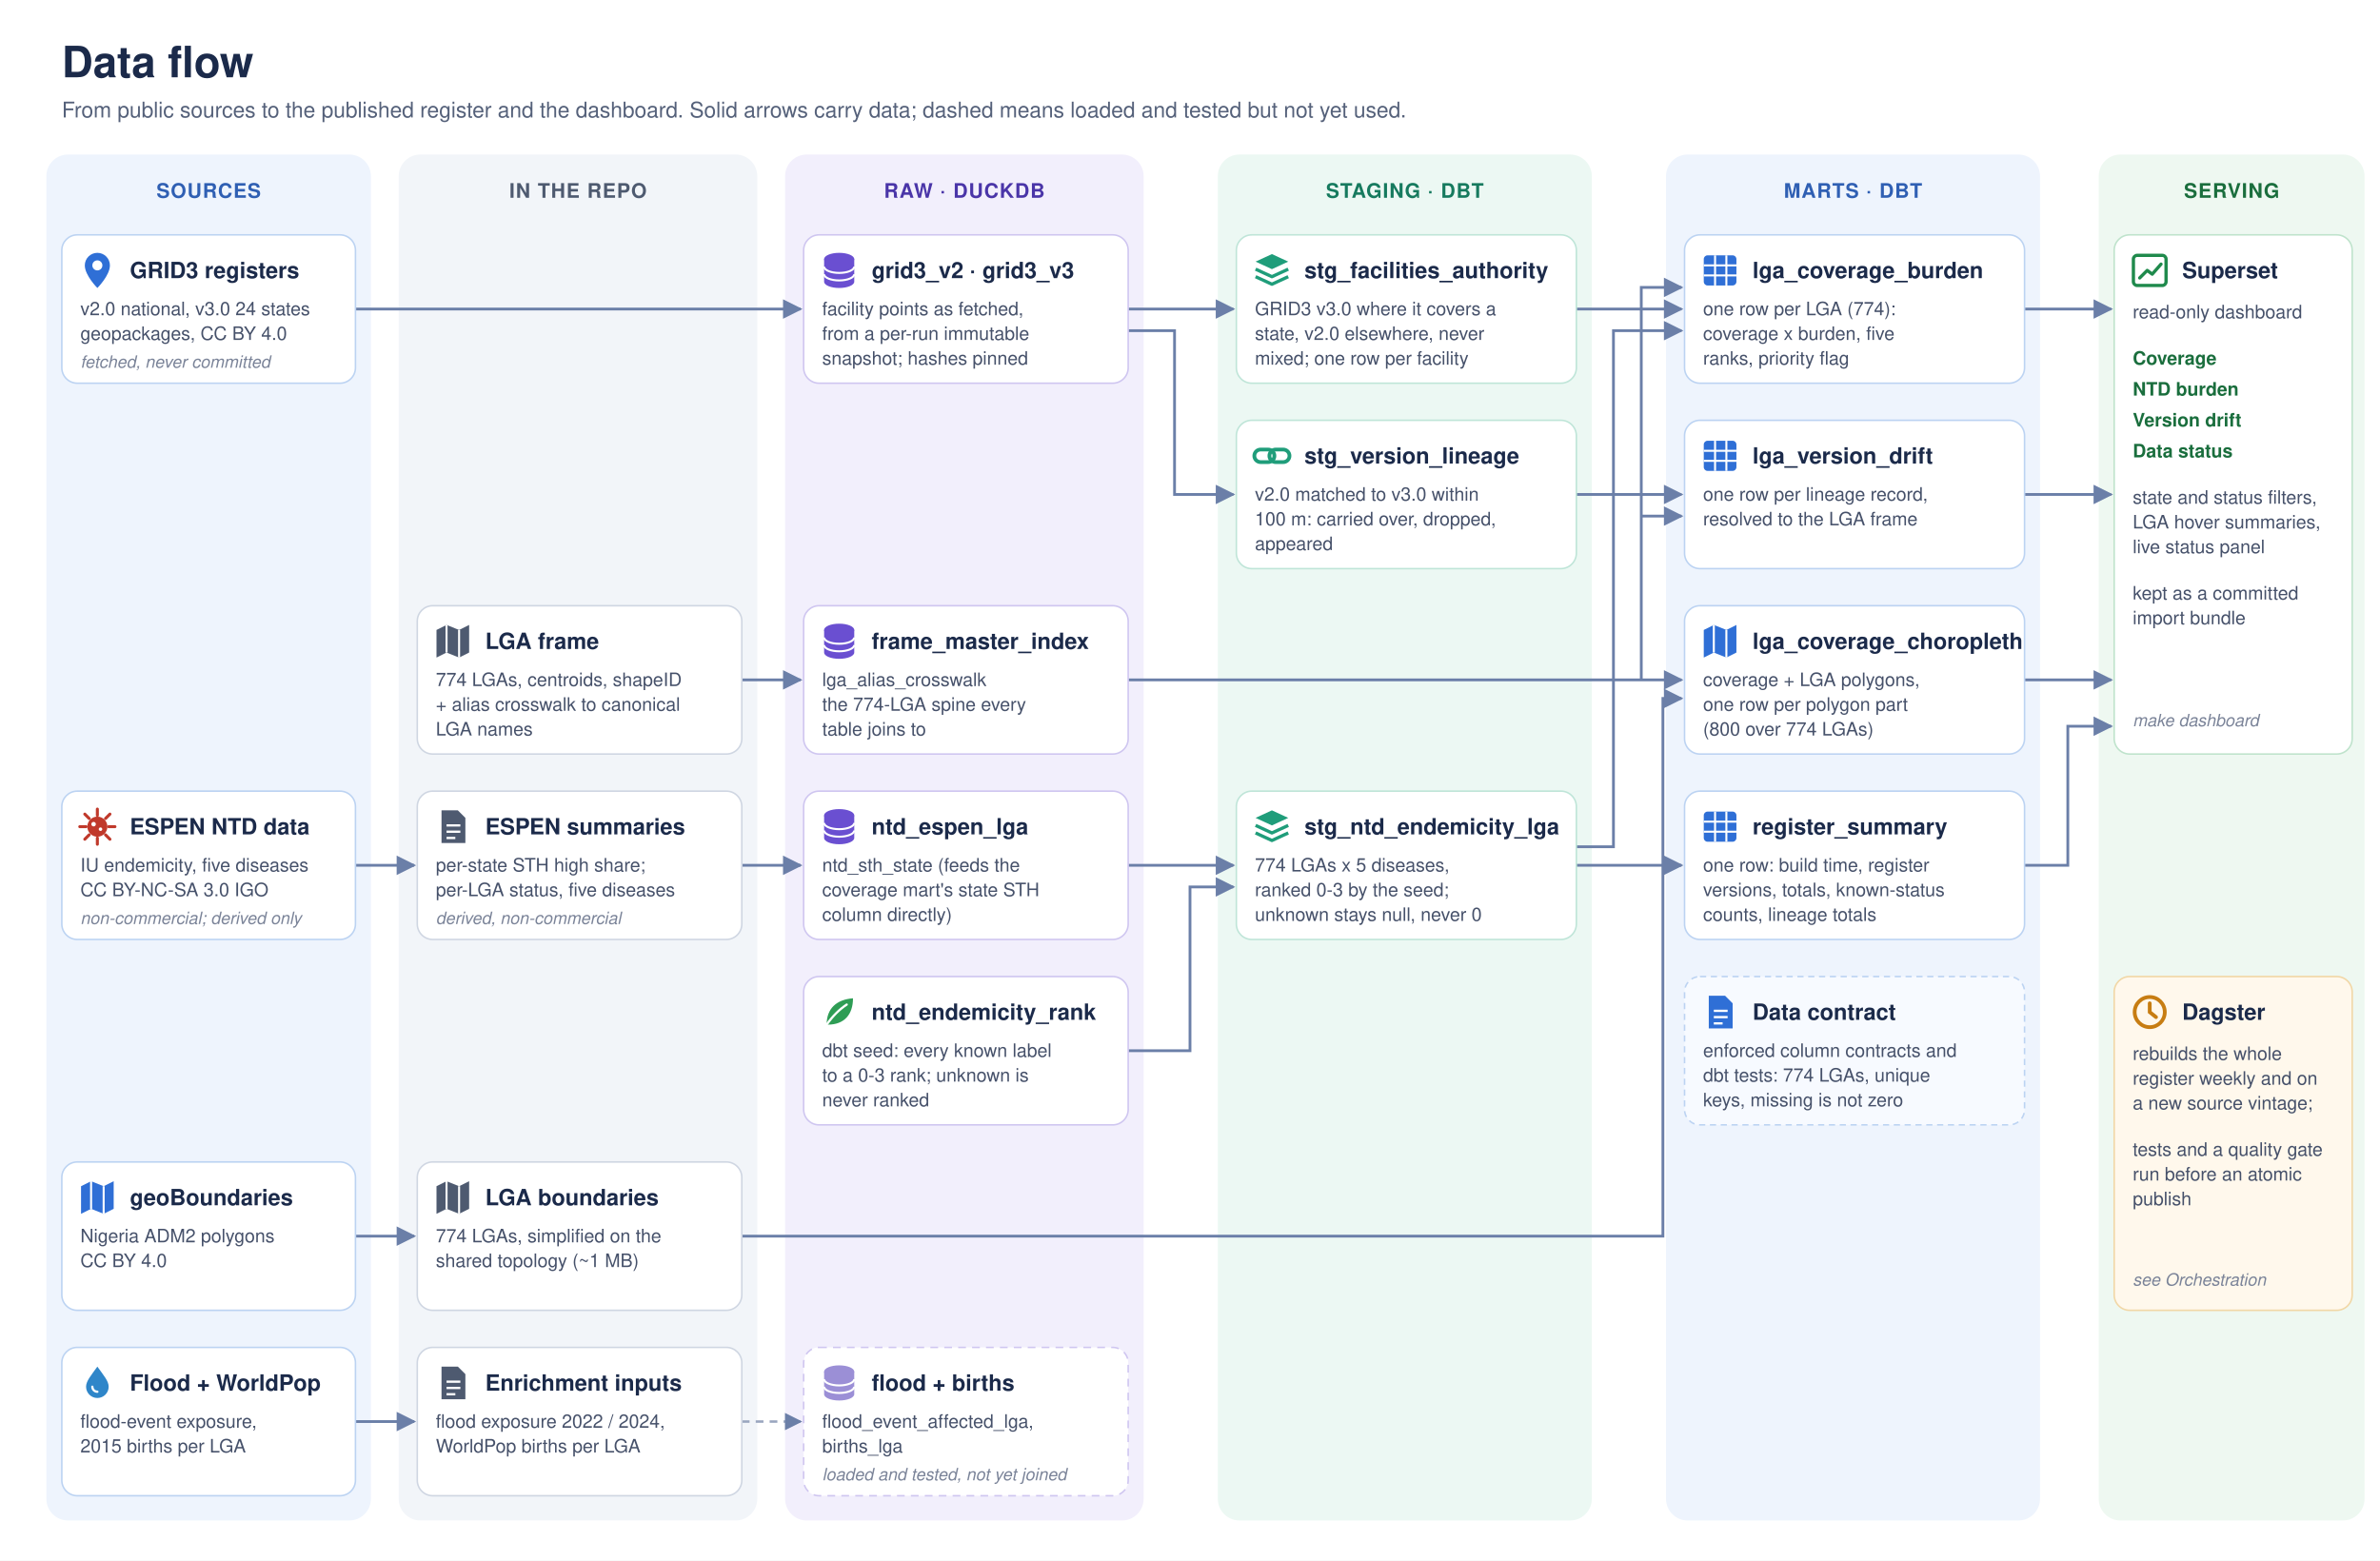
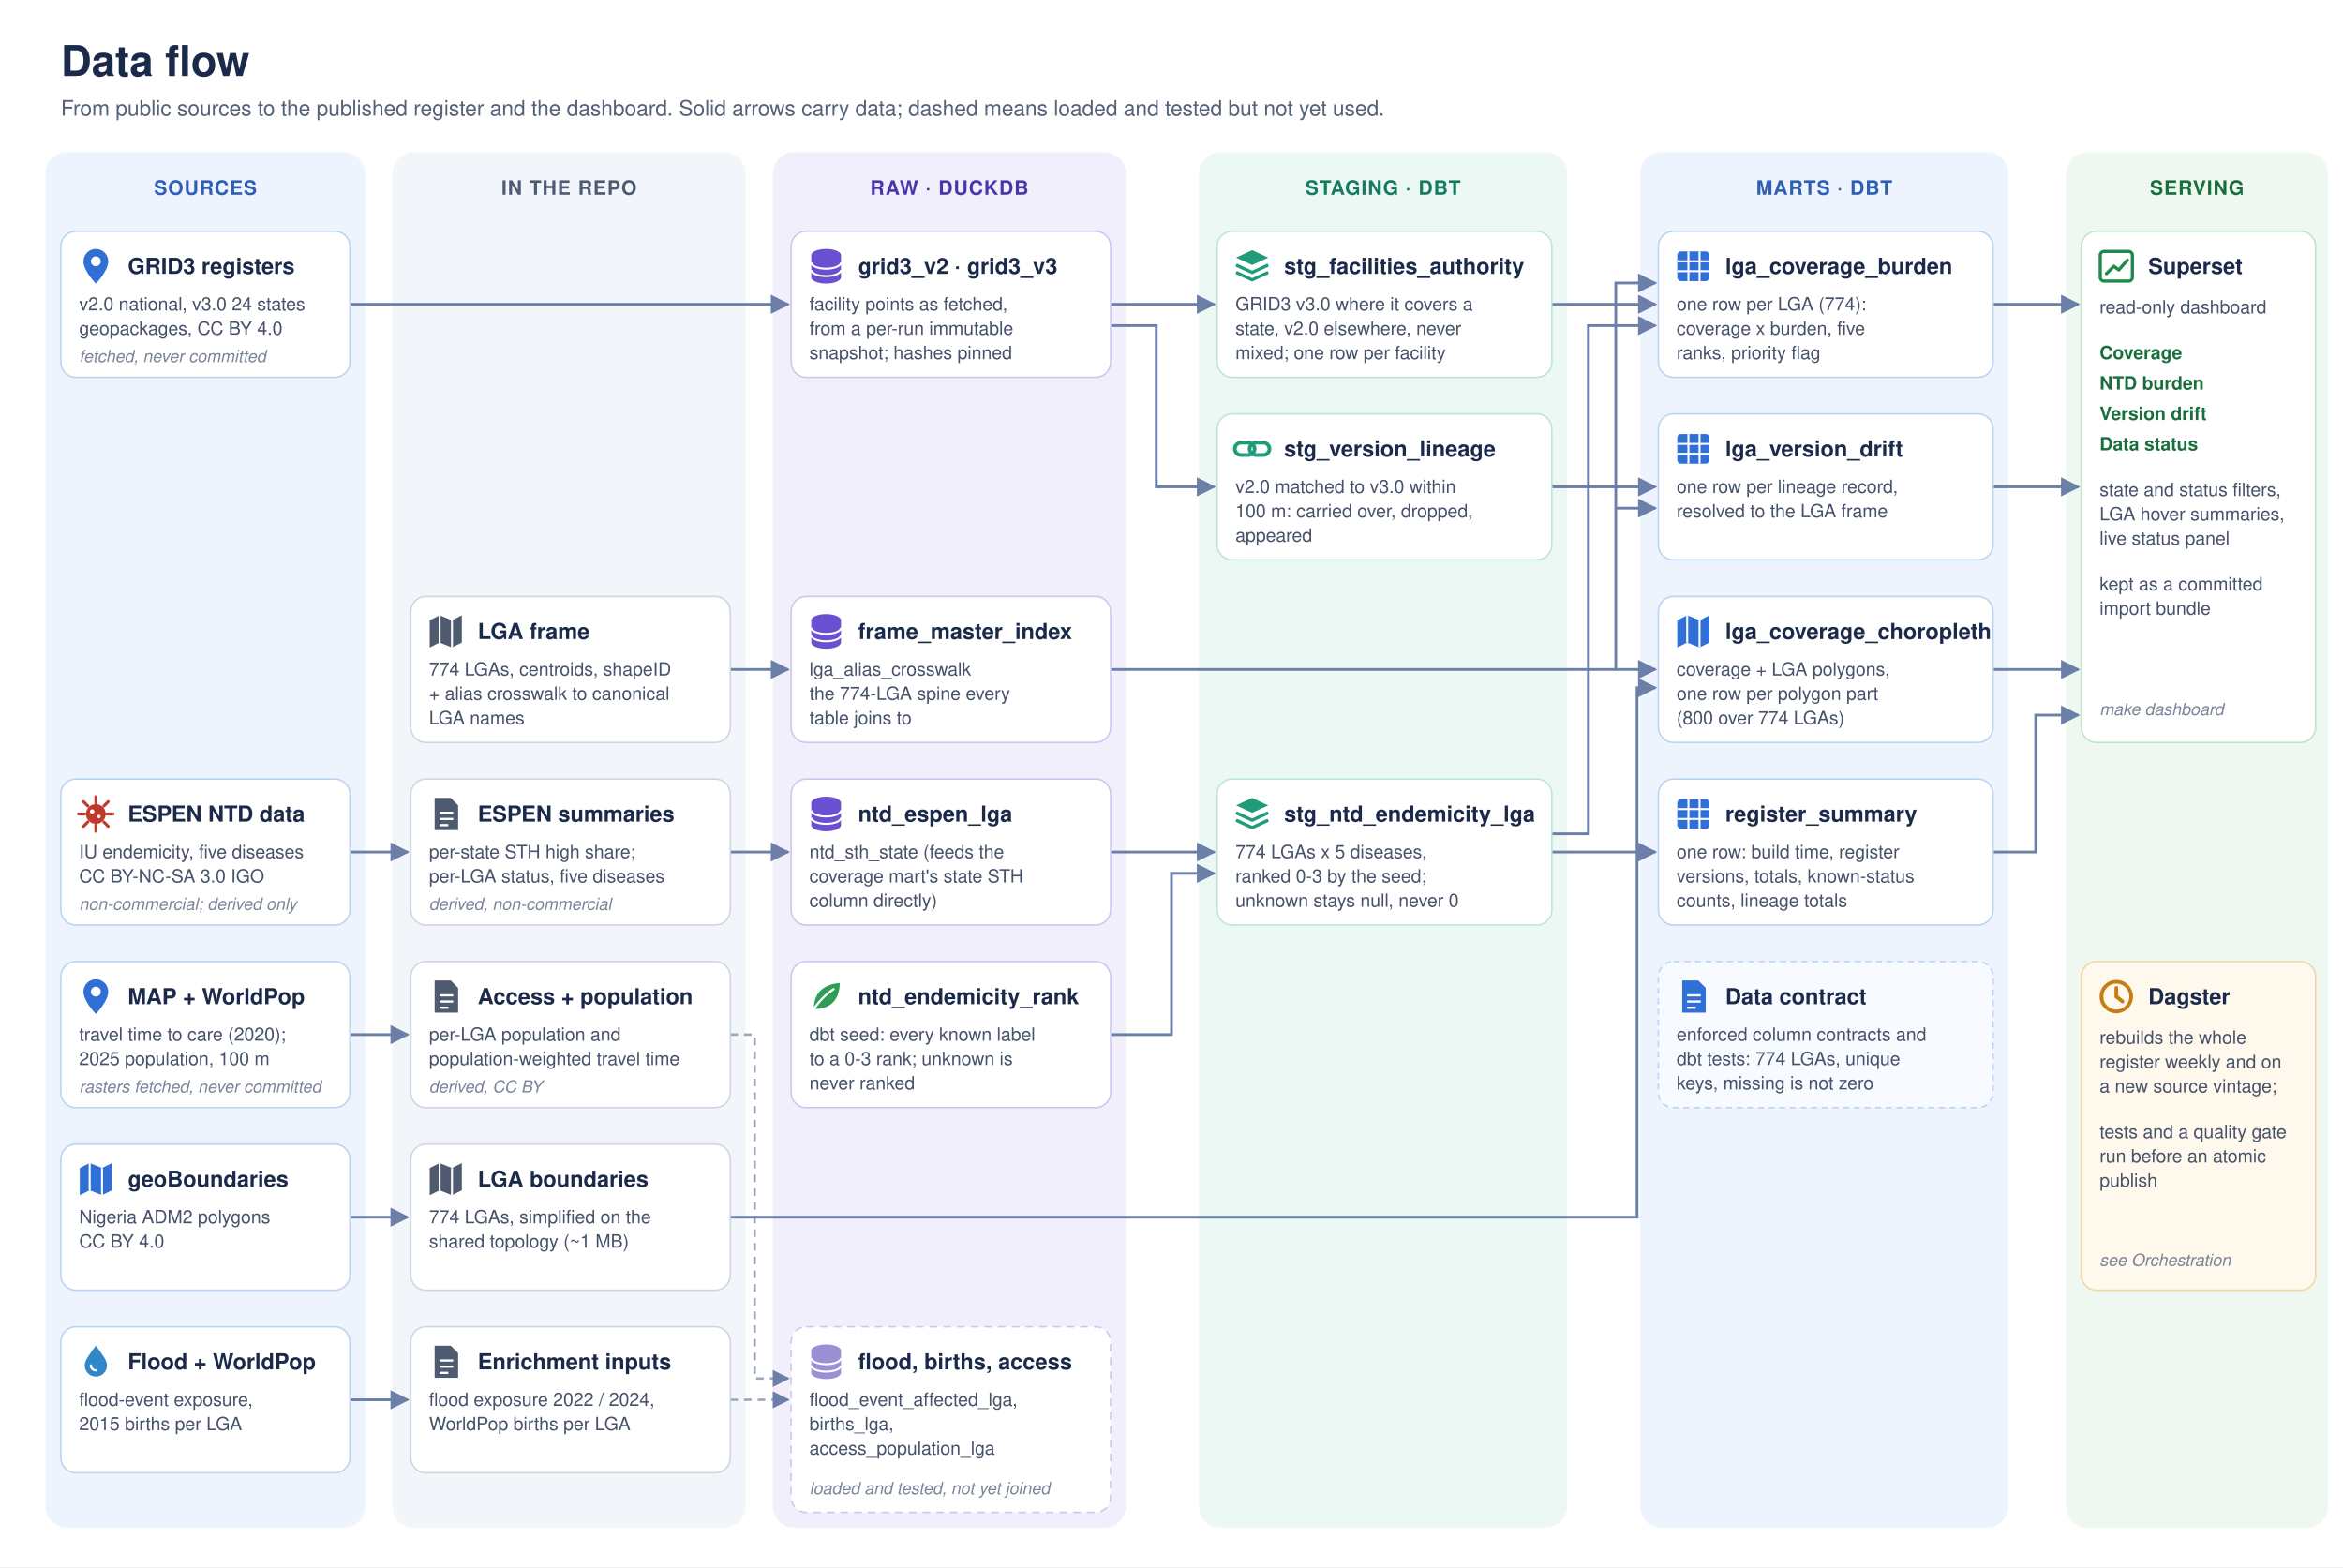
- <svg xmlns="http://www.w3.org/2000/svg" xmlns:xlink="http://www.w3.org/1999/xlink" viewBox="0 0 1540 1010" width="1540" height="1010" role="img" aria-labelledby="t d" font-family="Helvetica, Arial, sans-serif">
+ <svg xmlns="http://www.w3.org/2000/svg" xmlns:xlink="http://www.w3.org/1999/xlink" viewBox="0 0 1540 1030" width="1540" height="1030" role="img" aria-labelledby="t d" font-family="Helvetica, Arial, sans-serif">
  <defs>
    <marker id="a" viewBox="0 0 10 10" refX="9" refY="5" markerWidth="7" markerHeight="7" orient="auto">
      <path d="M0,0 L10,5 L0,10 z" fill="#6b7fa8" />
    </marker>
    <symbol id="i-pin" viewBox="0 0 32 32">
      <path fill-rule="evenodd" d="M16 2a10 10 0 0 1 10 10c0 8-10 18-10 18S6 20 6 12A10 10 0 0 1 16 2zm0 6a4 4 0 1 0 0 8a4 4 0 1 0 0-8z" fill="currentColor" />
    </symbol>
    <symbol id="i-db" viewBox="0 0 32 32">
      <ellipse cx="16" cy="7" rx="12" ry="5" fill="currentColor" />
      <path d="M4 7v18a12 5 0 0 0 24 0V7" fill="currentColor" />
      <path d="M4 13a12 5 0 0 0 24 0M4 19a12 5 0 0 0 24 0" fill="none" stroke="#fff" stroke-width="1.6" />
    </symbol>
    <symbol id="i-layers" viewBox="0 0 32 32">
      <path d="M16 3l13 6-13 6L3 9z" fill="currentColor" />
      <path d="M3 15l13 6 13-6M3 21l13 6 13-6" fill="none" stroke="currentColor" stroke-width="2.6" stroke-linejoin="round" />
    </symbol>
    <symbol id="i-table" viewBox="0 0 32 32">
      <rect x="3" y="4" width="26" height="24" rx="3" fill="currentColor" />
      <path d="M3 12h26M3 20h26M12 4v24M21 4v24" stroke="#fff" stroke-width="1.6" />
    </symbol>
    <symbol id="i-map" viewBox="0 0 32 32">
      <path d="M3 7l8-4 10 4 8-4v22l-8 4-10-4-8 4z" fill="currentColor" />
      <path d="M11 3v22M21 7v22" stroke="#fff" stroke-width="1.6" />
    </symbol>
    <symbol id="i-virus" viewBox="0 0 32 32">
      <circle cx="16" cy="16" r="8" fill="currentColor" />
      <g stroke="currentColor" stroke-width="2.4" stroke-linecap="round">
        <path d="M16 2v5M16 25v5M2 16h5M25 16h5M6 6l3.5 3.5M22.5 22.5L26 26M26 6l-3.5 3.5M9.5 22.5L6 26" />
      </g>
      <circle cx="13" cy="14" r="1.8" fill="#fff" />
      <circle cx="18.5" cy="18" r="1.4" fill="#fff" />
    </symbol>
    <symbol id="i-drop" viewBox="0 0 32 32">
      <path d="M16 3c5 7 9 11.5 9 16a9 9 0 0 1-18 0c0-4.5 4-9 9-16z" fill="currentColor" />
      <path d="M12 19a4 4 0 0 0 4 4" fill="none" stroke="#fff" stroke-width="1.8" stroke-linecap="round" />
    </symbol>
    <symbol id="i-seed" viewBox="0 0 32 32">
      <path d="M6 26C6 13 14 6 27 5c0 13-7 21-20 21z" fill="currentColor" />
      <path d="M6 26C11 19 16 14 22 10" fill="none" stroke="#fff" stroke-width="1.8" stroke-linecap="round" />
    </symbol>
    <symbol id="i-doc" viewBox="0 0 32 32">
      <path d="M7 3h13l6 6v20H7z" fill="currentColor" />
      <path d="M11 15h11M11 20h11M11 25h7" stroke="#fff" stroke-width="1.8" />
    </symbol>
    <symbol id="i-chart" viewBox="0 0 32 32">
      <rect x="3" y="4" width="26" height="24" rx="3" fill="none" stroke="currentColor" stroke-width="2.6" />
      <path d="M8 22l6-6 4 3 7-8" fill="none" stroke="currentColor" stroke-width="2.6" stroke-linecap="round" stroke-linejoin="round" />
    </symbol>
    <symbol id="i-clock" viewBox="0 0 32 32">
      <circle cx="16" cy="16" r="12" fill="none" stroke="currentColor" stroke-width="3" />
      <path d="M16 9v7l5 4" fill="none" stroke="currentColor" stroke-width="3" stroke-linecap="round" />
    </symbol>
    <symbol id="i-link" viewBox="0 0 32 32">
      <rect x="2" y="11" width="16" height="10" rx="5" fill="none" stroke="currentColor" stroke-width="3" />
      <rect x="14" y="11" width="16" height="10" rx="5" fill="none" stroke="currentColor" stroke-width="3" />
    </symbol>
    <style>
      .h1{font-size:28px;font-weight:700;fill:#1b2a4a}
      .sub{font-size:14px;fill:#55617a}
      .col{font-size:13px;font-weight:700;letter-spacing:.6px}
      .ct{font-size:14.5px;font-weight:700;fill:#1b2a4a}
      .cb{font-size:12px;fill:#46516a}
      .ft{font-size:11px;font-style:italic;fill:#7a8398}
      .e{fill:none;stroke:#6b7fa8;stroke-width:1.8;marker-end:url(#a)}
      .ed{fill:none;stroke:#9aa6bf;stroke-width:1.6;stroke-dasharray:5 4;marker-end:url(#a)}
    </style>
  </defs>
-   <rect width="1540" height="1010" fill="#fff" />
+   <rect width="1540" height="1030" fill="#fff" />
  <text x="40" y="50" class="h1">Data flow</text>
  <text x="40" y="76" class="sub">From public sources to the published register and the dashboard. Solid arrows carry data; dashed means loaded and tested but not yet used.</text>
-   <rect x="30" y="100" width="210" height="884" rx="14" fill="#eef4fd" />
-   <rect x="258" y="100" width="232" height="884" rx="14" fill="#f2f5f9" />
-   <rect x="508" y="100" width="232" height="884" rx="14" fill="#f2effc" />
-   <rect x="788" y="100" width="242" height="884" rx="14" fill="#ecf8f3" />
-   <rect x="1078" y="100" width="242" height="884" rx="14" fill="#eef4fd" />
-   <rect x="1358" y="100" width="172" height="884" rx="14" fill="#eef8f1" />
+   <rect x="30" y="100" width="210" height="904" rx="14" fill="#eef4fd" />
+   <rect x="258" y="100" width="232" height="904" rx="14" fill="#f2f5f9" />
+   <rect x="508" y="100" width="232" height="904" rx="14" fill="#f2effc" />
+   <rect x="788" y="100" width="242" height="904" rx="14" fill="#ecf8f3" />
+   <rect x="1078" y="100" width="242" height="904" rx="14" fill="#eef4fd" />
+   <rect x="1358" y="100" width="172" height="904" rx="14" fill="#eef8f1" />
  <text x="135" y="128" class="col" fill="#2f5fb3" text-anchor="middle">SOURCES</text>
  <text x="374" y="128" class="col" fill="#4e5a70" text-anchor="middle">IN THE REPO</text>
  <text x="624" y="128" class="col" fill="#4a35a8" text-anchor="middle">RAW · DUCKDB</text>
  <text x="909" y="128" class="col" fill="#167a5e" text-anchor="middle">STAGING · DBT</text>
  <text x="1199" y="128" class="col" fill="#2f5fb3" text-anchor="middle">MARTS · DBT</text>
  <text x="1444" y="128" class="col" fill="#1a6e3d" text-anchor="middle">SERVING</text>
  <path class="e" d="M230,200 H518" />
  <path class="e" d="M730,200 H798" />
  <path class="e" d="M730,214 H760 V320 H798" />
  <path class="e" d="M1020,200 H1088" />
  <path class="e" d="M1020,320 H1088" />
  <path class="e" d="M480,440 H518" />
  <path class="e" d="M730,440 H1088" />
  <path class="e" d="M1062,440 V186 H1088" />
  <path class="e" d="M1062,334 H1088" />
  <path class="e" d="M230,560 H268" />
  <path class="e" d="M480,560 H518" />
  <path class="e" d="M730,560 H798" />
  <path class="e" d="M730,680 H770 V574 H798" />
  <path class="e" d="M1020,560 H1088" />
  <path class="e" d="M1020,548 H1044 V214 H1088" />
  <path class="e" d="M230,800 H268" />
+   <path class="e" d="M230,680 H268" />
+   <path class="ed" d="M480,680 H496 V906 H518" />
  <path class="e" d="M480,800 H1076 V452 H1088" />
  <path class="e" d="M230,920 H268" />
  <path class="ed" d="M480,920 H518" />
  <path class="e" d="M1310,200 H1366" />
  <path class="e" d="M1310,320 H1366" />
  <path class="e" d="M1310,440 H1366" />
  <path class="e" d="M1310,560 H1338 V470 H1366" />
  <g>
    <rect x="40" y="152" width="190" height="96" rx="10" fill="#fff" stroke="#bcd3f2" />
    <use href="#i-pin" xlink:href="#i-pin" x="50" y="162" width="26" height="26" color="#2f6fd6" />
    <text x="84" y="180" class="ct">GRID3 registers</text>
    <text class="cb">
      <tspan x="52" y="204">v2.0 national, v3.0 24 states</tspan>
      <tspan x="52" y="220">geopackages, CC BY 4.0</tspan>
    </text>
    <text x="52" y="238" class="ft">fetched, never committed</text>
  </g>
  <g>
    <rect x="40" y="512" width="190" height="96" rx="10" fill="#fff" stroke="#bcd3f2" />
    <use href="#i-virus" xlink:href="#i-virus" x="50" y="522" width="26" height="26" color="#c0392b" />
    <text x="84" y="540" class="ct">ESPEN NTD data</text>
    <text class="cb">
      <tspan x="52" y="564">IU endemicity, five diseases</tspan>
      <tspan x="52" y="580">CC BY-NC-SA 3.0 IGO</tspan>
    </text>
    <text x="52" y="598" class="ft">non-commercial; derived only</text>
  </g>
  <g>
    <rect x="40" y="752" width="190" height="96" rx="10" fill="#fff" stroke="#bcd3f2" />
    <use href="#i-map" xlink:href="#i-map" x="50" y="762" width="26" height="26" color="#2f6fd6" />
    <text x="84" y="780" class="ct">geoBoundaries</text>
    <text class="cb">
      <tspan x="52" y="804">Nigeria ADM2 polygons</tspan>
      <tspan x="52" y="820">CC BY 4.0</tspan>
    </text>
  </g>
  <g>
    <rect x="40" y="872" width="190" height="96" rx="10" fill="#fff" stroke="#bcd3f2" />
    <use href="#i-drop" xlink:href="#i-drop" x="50" y="882" width="26" height="26" color="#2f86c9" />
    <text x="84" y="900" class="ct">Flood + WorldPop</text>
    <text class="cb">
      <tspan x="52" y="924">flood-event exposure,</tspan>
      <tspan x="52" y="940">2015 births per LGA</tspan>
    </text>
  </g>
  <g>
+     <rect x="40" y="632" width="190" height="96" rx="10" fill="#fff" stroke="#bcd3f2" />
+     <use href="#i-pin" xlink:href="#i-pin" x="50" y="642" width="26" height="26" color="#2f6fd6" />
+     <text x="84" y="660" class="ct">MAP + WorldPop</text>
+     <text class="cb">
+       <tspan x="52" y="684">travel time to care (2020);</tspan>
+       <tspan x="52" y="700">2025 population, 100 m</tspan>
+     </text>
+     <text x="52" y="718" class="ft">rasters fetched, never committed</text>
+   </g>
+   <g>
    <rect x="270" y="392" width="210" height="96" rx="10" fill="#fff" stroke="#cfd6e2" />
    <use href="#i-map" xlink:href="#i-map" x="280" y="402" width="26" height="26" color="#4e5a70" />
    <text x="314" y="420" class="ct">LGA frame</text>
    <text class="cb">
      <tspan x="282" y="444">774 LGAs, centroids, shapeID</tspan>
      <tspan x="282" y="460">+ alias crosswalk to canonical</tspan>
      <tspan x="282" y="476">LGA names</tspan>
    </text>
  </g>
  <g>
    <rect x="270" y="512" width="210" height="96" rx="10" fill="#fff" stroke="#cfd6e2" />
    <use href="#i-doc" xlink:href="#i-doc" x="280" y="522" width="26" height="26" color="#4e5a70" />
    <text x="314" y="540" class="ct">ESPEN summaries</text>
    <text class="cb">
      <tspan x="282" y="564">per-state STH high share;</tspan>
      <tspan x="282" y="580">per-LGA status, five diseases</tspan>
    </text>
    <text x="282" y="598" class="ft">derived, non-commercial</text>
  </g>
  <g>
    <rect x="270" y="752" width="210" height="96" rx="10" fill="#fff" stroke="#cfd6e2" />
    <use href="#i-map" xlink:href="#i-map" x="280" y="762" width="26" height="26" color="#4e5a70" />
    <text x="314" y="780" class="ct">LGA boundaries</text>
    <text class="cb">
      <tspan x="282" y="804">774 LGAs, simplified on the</tspan>
      <tspan x="282" y="820">shared topology (~1 MB)</tspan>
    </text>
  </g>
  <g>
    <rect x="270" y="872" width="210" height="96" rx="10" fill="#fff" stroke="#cfd6e2" />
    <use href="#i-doc" xlink:href="#i-doc" x="280" y="882" width="26" height="26" color="#4e5a70" />
    <text x="314" y="900" class="ct">Enrichment inputs</text>
    <text class="cb">
      <tspan x="282" y="924">flood exposure 2022 / 2024,</tspan>
      <tspan x="282" y="940">WorldPop births per LGA</tspan>
    </text>
  </g>
  <g>
+     <rect x="270" y="632" width="210" height="96" rx="10" fill="#fff" stroke="#cfd6e2" />
+     <use href="#i-doc" xlink:href="#i-doc" x="280" y="642" width="26" height="26" color="#4e5a70" />
+     <text x="314" y="660" class="ct">Access + population</text>
+     <text class="cb">
+       <tspan x="282" y="684">per-LGA population and</tspan>
+       <tspan x="282" y="700">population-weighted travel time</tspan>
+     </text>
+     <text x="282" y="718" class="ft">derived, CC BY</text>
+   </g>
+   <g>
    <rect x="520" y="152" width="210" height="96" rx="10" fill="#fff" stroke="#cfc6f0" />
    <use href="#i-db" xlink:href="#i-db" x="530" y="162" width="26" height="26" color="#6a4fd1" />
    <text x="564" y="180" class="ct">grid3_v2 · grid3_v3</text>
    <text class="cb">
      <tspan x="532" y="204">facility points as fetched,</tspan>
      <tspan x="532" y="220">from a per-run immutable</tspan>
      <tspan x="532" y="236">snapshot; hashes pinned</tspan>
    </text>
  </g>
  <g>
    <rect x="520" y="392" width="210" height="96" rx="10" fill="#fff" stroke="#cfc6f0" />
    <use href="#i-db" xlink:href="#i-db" x="530" y="402" width="26" height="26" color="#6a4fd1" />
    <text x="564" y="420" class="ct">frame_master_index</text>
    <text class="cb">
      <tspan x="532" y="444">lga_alias_crosswalk</tspan>
      <tspan x="532" y="460">the 774-LGA spine every</tspan>
      <tspan x="532" y="476">table joins to</tspan>
    </text>
  </g>
  <g>
    <rect x="520" y="512" width="210" height="96" rx="10" fill="#fff" stroke="#cfc6f0" />
    <use href="#i-db" xlink:href="#i-db" x="530" y="522" width="26" height="26" color="#6a4fd1" />
    <text x="564" y="540" class="ct">ntd_espen_lga</text>
    <text class="cb">
      <tspan x="532" y="564">ntd_sth_state (feeds the</tspan>
      <tspan x="532" y="580">coverage mart's state STH</tspan>
      <tspan x="532" y="596">column directly)</tspan>
    </text>
  </g>
  <g>
    <rect x="520" y="632" width="210" height="96" rx="10" fill="#fff" stroke="#cfc6f0" />
    <use href="#i-seed" xlink:href="#i-seed" x="530" y="642" width="26" height="26" color="#2e9d55" />
    <text x="564" y="660" class="ct">ntd_endemicity_rank</text>
    <text class="cb">
      <tspan x="532" y="684">dbt seed: every known label</tspan>
      <tspan x="532" y="700">to a 0-3 rank; unknown is</tspan>
      <tspan x="532" y="716">never ranked</tspan>
    </text>
  </g>
  <g>
-     <rect x="520" y="872" width="210" height="96" rx="10" fill="#fff" stroke="#cfc6f0" stroke-dasharray="5 4" />
+     <rect x="520" y="872" width="210" height="122" rx="10" fill="#fff" stroke="#cfc6f0" stroke-dasharray="5 4" />
    <use href="#i-db" xlink:href="#i-db" x="530" y="882" width="26" height="26" color="#9b8fd6" />
-     <text x="564" y="900" class="ct">flood + births</text>
+     <text x="564" y="900" class="ct">flood, births, access</text>
    <text class="cb">
      <tspan x="532" y="924">flood_event_affected_lga,</tspan>
-       <tspan x="532" y="940">births_lga</tspan>
-     </text>
-     <text x="532" y="958" class="ft">loaded and tested, not yet joined</text>
+       <tspan x="532" y="940">births_lga,</tspan>
+       <tspan x="532" y="956">access_population_lga</tspan>
+     </text>
+     <text x="532" y="982" class="ft">loaded and tested, not yet joined</text>
  </g>
  <g>
    <rect x="800" y="152" width="220" height="96" rx="10" fill="#fff" stroke="#bfe5d8" />
    <use href="#i-layers" xlink:href="#i-layers" x="810" y="162" width="26" height="26" color="#1f9d7a" />
    <text x="844" y="180" class="ct">stg_facilities_authority</text>
    <text class="cb">
      <tspan x="812" y="204">GRID3 v3.0 where it covers a</tspan>
      <tspan x="812" y="220">state, v2.0 elsewhere, never</tspan>
      <tspan x="812" y="236">mixed; one row per facility</tspan>
    </text>
  </g>
  <g>
    <rect x="800" y="272" width="220" height="96" rx="10" fill="#fff" stroke="#bfe5d8" />
    <use href="#i-link" xlink:href="#i-link" x="810" y="282" width="26" height="26" color="#1f9d7a" />
    <text x="844" y="300" class="ct">stg_version_lineage</text>
    <text class="cb">
      <tspan x="812" y="324">v2.0 matched to v3.0 within</tspan>
      <tspan x="812" y="340">100 m: carried over, dropped,</tspan>
      <tspan x="812" y="356">appeared</tspan>
    </text>
  </g>
  <g>
    <rect x="800" y="512" width="220" height="96" rx="10" fill="#fff" stroke="#bfe5d8" />
    <use href="#i-layers" xlink:href="#i-layers" x="810" y="522" width="26" height="26" color="#1f9d7a" />
    <text x="844" y="540" class="ct">stg_ntd_endemicity_lga</text>
    <text class="cb">
      <tspan x="812" y="564">774 LGAs x 5 diseases,</tspan>
      <tspan x="812" y="580">ranked 0-3 by the seed;</tspan>
      <tspan x="812" y="596">unknown stays null, never 0</tspan>
    </text>
  </g>
  <g>
    <rect x="1090" y="152" width="220" height="96" rx="10" fill="#fff" stroke="#bcd3f2" />
    <use href="#i-table" xlink:href="#i-table" x="1100" y="162" width="26" height="26" color="#2f6fd6" />
    <text x="1134" y="180" class="ct">lga_coverage_burden</text>
    <text class="cb">
      <tspan x="1102" y="204">one row per LGA (774):</tspan>
      <tspan x="1102" y="220">coverage x burden, five</tspan>
      <tspan x="1102" y="236">ranks, priority flag</tspan>
    </text>
  </g>
  <g>
    <rect x="1090" y="272" width="220" height="96" rx="10" fill="#fff" stroke="#bcd3f2" />
    <use href="#i-table" xlink:href="#i-table" x="1100" y="282" width="26" height="26" color="#2f6fd6" />
    <text x="1134" y="300" class="ct">lga_version_drift</text>
    <text class="cb">
      <tspan x="1102" y="324">one row per lineage record,</tspan>
      <tspan x="1102" y="340">resolved to the LGA frame</tspan>
    </text>
  </g>
  <g>
    <rect x="1090" y="392" width="220" height="96" rx="10" fill="#fff" stroke="#bcd3f2" />
    <use href="#i-map" xlink:href="#i-map" x="1100" y="402" width="26" height="26" color="#2f6fd6" />
    <text x="1134" y="420" class="ct" font-size="13.5" textLength="168" lengthAdjust="spacingAndGlyphs">lga_coverage_choropleth</text>
    <text class="cb">
      <tspan x="1102" y="444">coverage + LGA polygons,</tspan>
      <tspan x="1102" y="460">one row per polygon part</tspan>
      <tspan x="1102" y="476">(800 over 774 LGAs)</tspan>
    </text>
  </g>
  <g>
    <rect x="1090" y="512" width="220" height="96" rx="10" fill="#fff" stroke="#bcd3f2" />
    <use href="#i-table" xlink:href="#i-table" x="1100" y="522" width="26" height="26" color="#2f6fd6" />
    <text x="1134" y="540" class="ct">register_summary</text>
    <text class="cb">
      <tspan x="1102" y="564">one row: build time, register</tspan>
      <tspan x="1102" y="580">versions, totals, known-status</tspan>
      <tspan x="1102" y="596">counts, lineage totals</tspan>
    </text>
  </g>
  <g>
    <rect x="1090" y="632" width="220" height="96" rx="10" fill="#f7faff" stroke="#bcd3f2" stroke-dasharray="4 3" />
    <use href="#i-doc" xlink:href="#i-doc" x="1100" y="642" width="26" height="26" color="#2f6fd6" />
    <text x="1134" y="660" class="ct">Data contract</text>
    <text class="cb">
      <tspan x="1102" y="684">enforced column contracts and</tspan>
      <tspan x="1102" y="700">dbt tests: 774 LGAs, unique</tspan>
      <tspan x="1102" y="716">keys, missing is not zero</tspan>
    </text>
  </g>
  <g>
    <rect x="1368" y="152" width="154" height="336" rx="10" fill="#fff" stroke="#bfe3cc" />
    <use href="#i-chart" xlink:href="#i-chart" x="1378" y="162" width="26" height="26" color="#1f8a4c" />
    <text x="1412" y="180" class="ct">Superset</text>
    <text class="cb">
      <tspan x="1380" y="206">read-only dashboard</tspan>
      <tspan x="1380" y="236" font-weight="700" fill="#1a6e3d">Coverage</tspan>
      <tspan x="1380" y="256" font-weight="700" fill="#1a6e3d">NTD burden</tspan>
      <tspan x="1380" y="276" font-weight="700" fill="#1a6e3d">Version drift</tspan>
      <tspan x="1380" y="296" font-weight="700" fill="#1a6e3d">Data status</tspan>
      <tspan x="1380" y="326">state and status filters,</tspan>
      <tspan x="1380" y="342">LGA hover summaries,</tspan>
      <tspan x="1380" y="358">live status panel</tspan>
      <tspan x="1380" y="388">kept as a committed</tspan>
      <tspan x="1380" y="404">import bundle</tspan>
    </text>
    <text x="1380" y="470" class="ft">make dashboard</text>
  </g>
  <g>
    <rect x="1368" y="632" width="154" height="216" rx="10" fill="#fff8ec" stroke="#f1d7a6" />
    <use href="#i-clock" xlink:href="#i-clock" x="1378" y="642" width="26" height="26" color="#c77d12" />
    <text x="1412" y="660" class="ct">Dagster</text>
    <text class="cb">
      <tspan x="1380" y="686">rebuilds the whole</tspan>
      <tspan x="1380" y="702">register weekly and on</tspan>
      <tspan x="1380" y="718">a new source vintage;</tspan>
      <tspan x="1380" y="748">tests and a quality gate</tspan>
      <tspan x="1380" y="764">run before an atomic</tspan>
      <tspan x="1380" y="780">publish</tspan>
    </text>
    <text x="1380" y="832" class="ft">see Orchestration</text>
  </g>
</svg>
